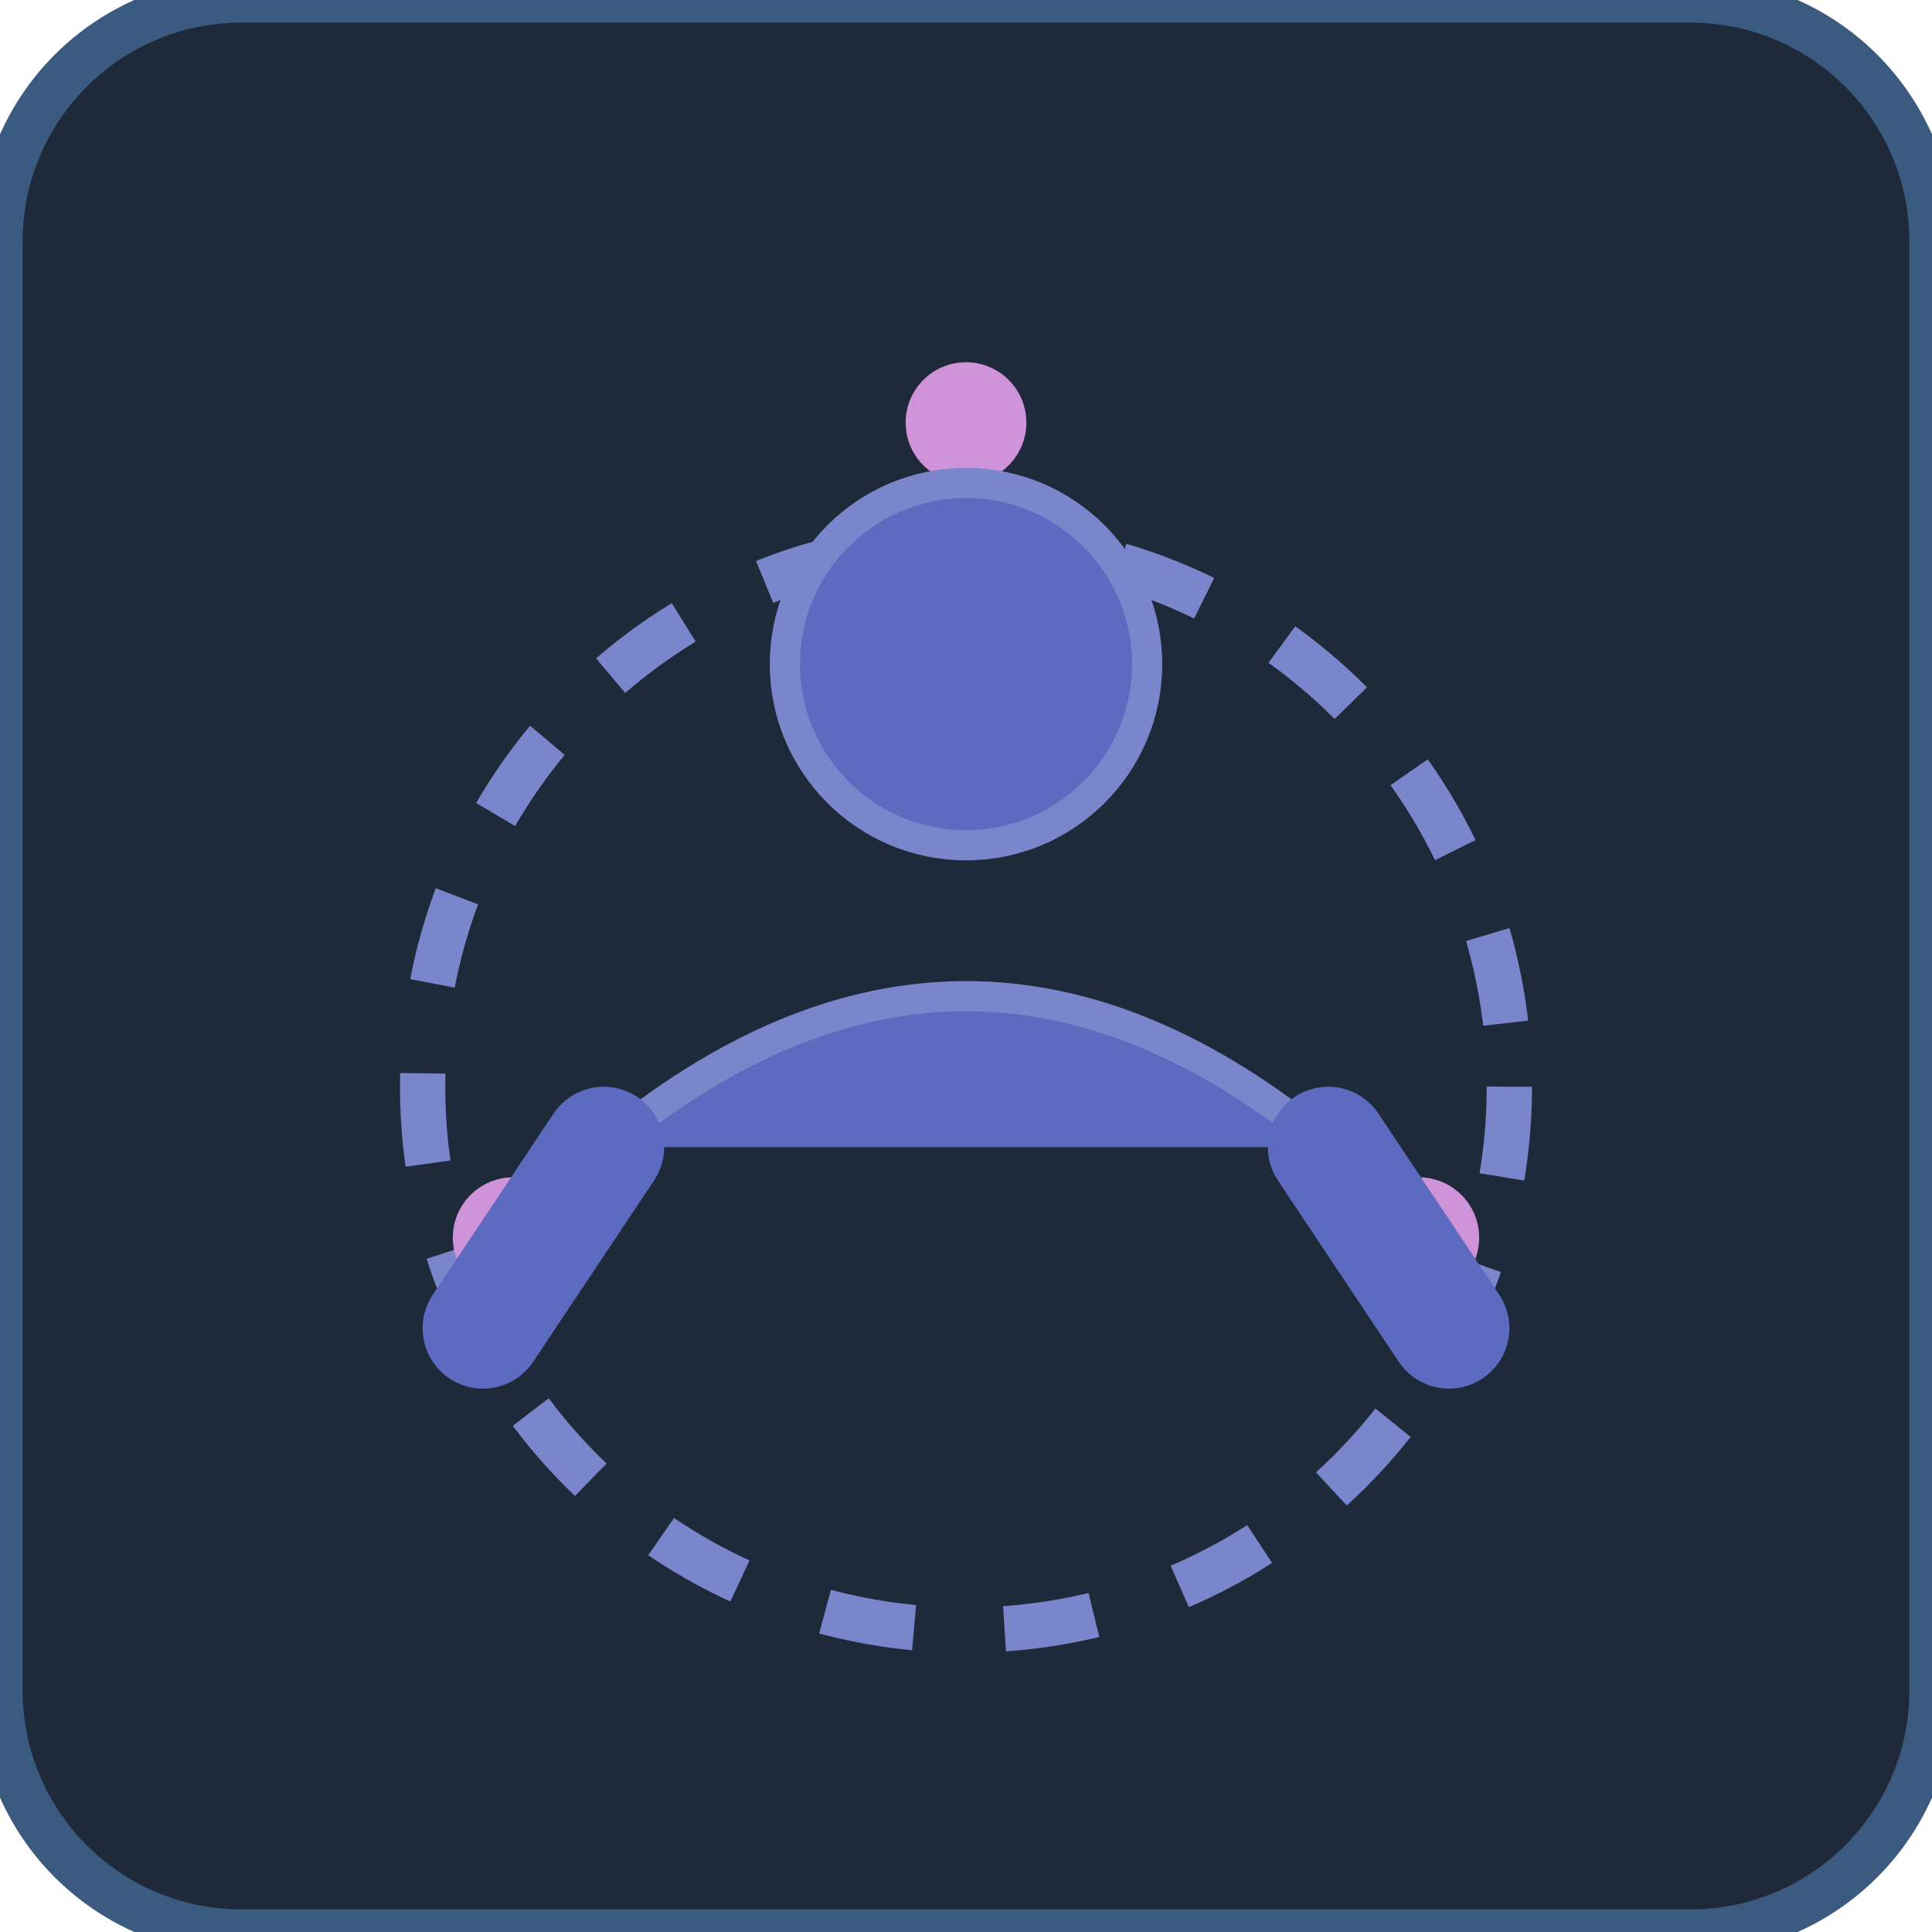
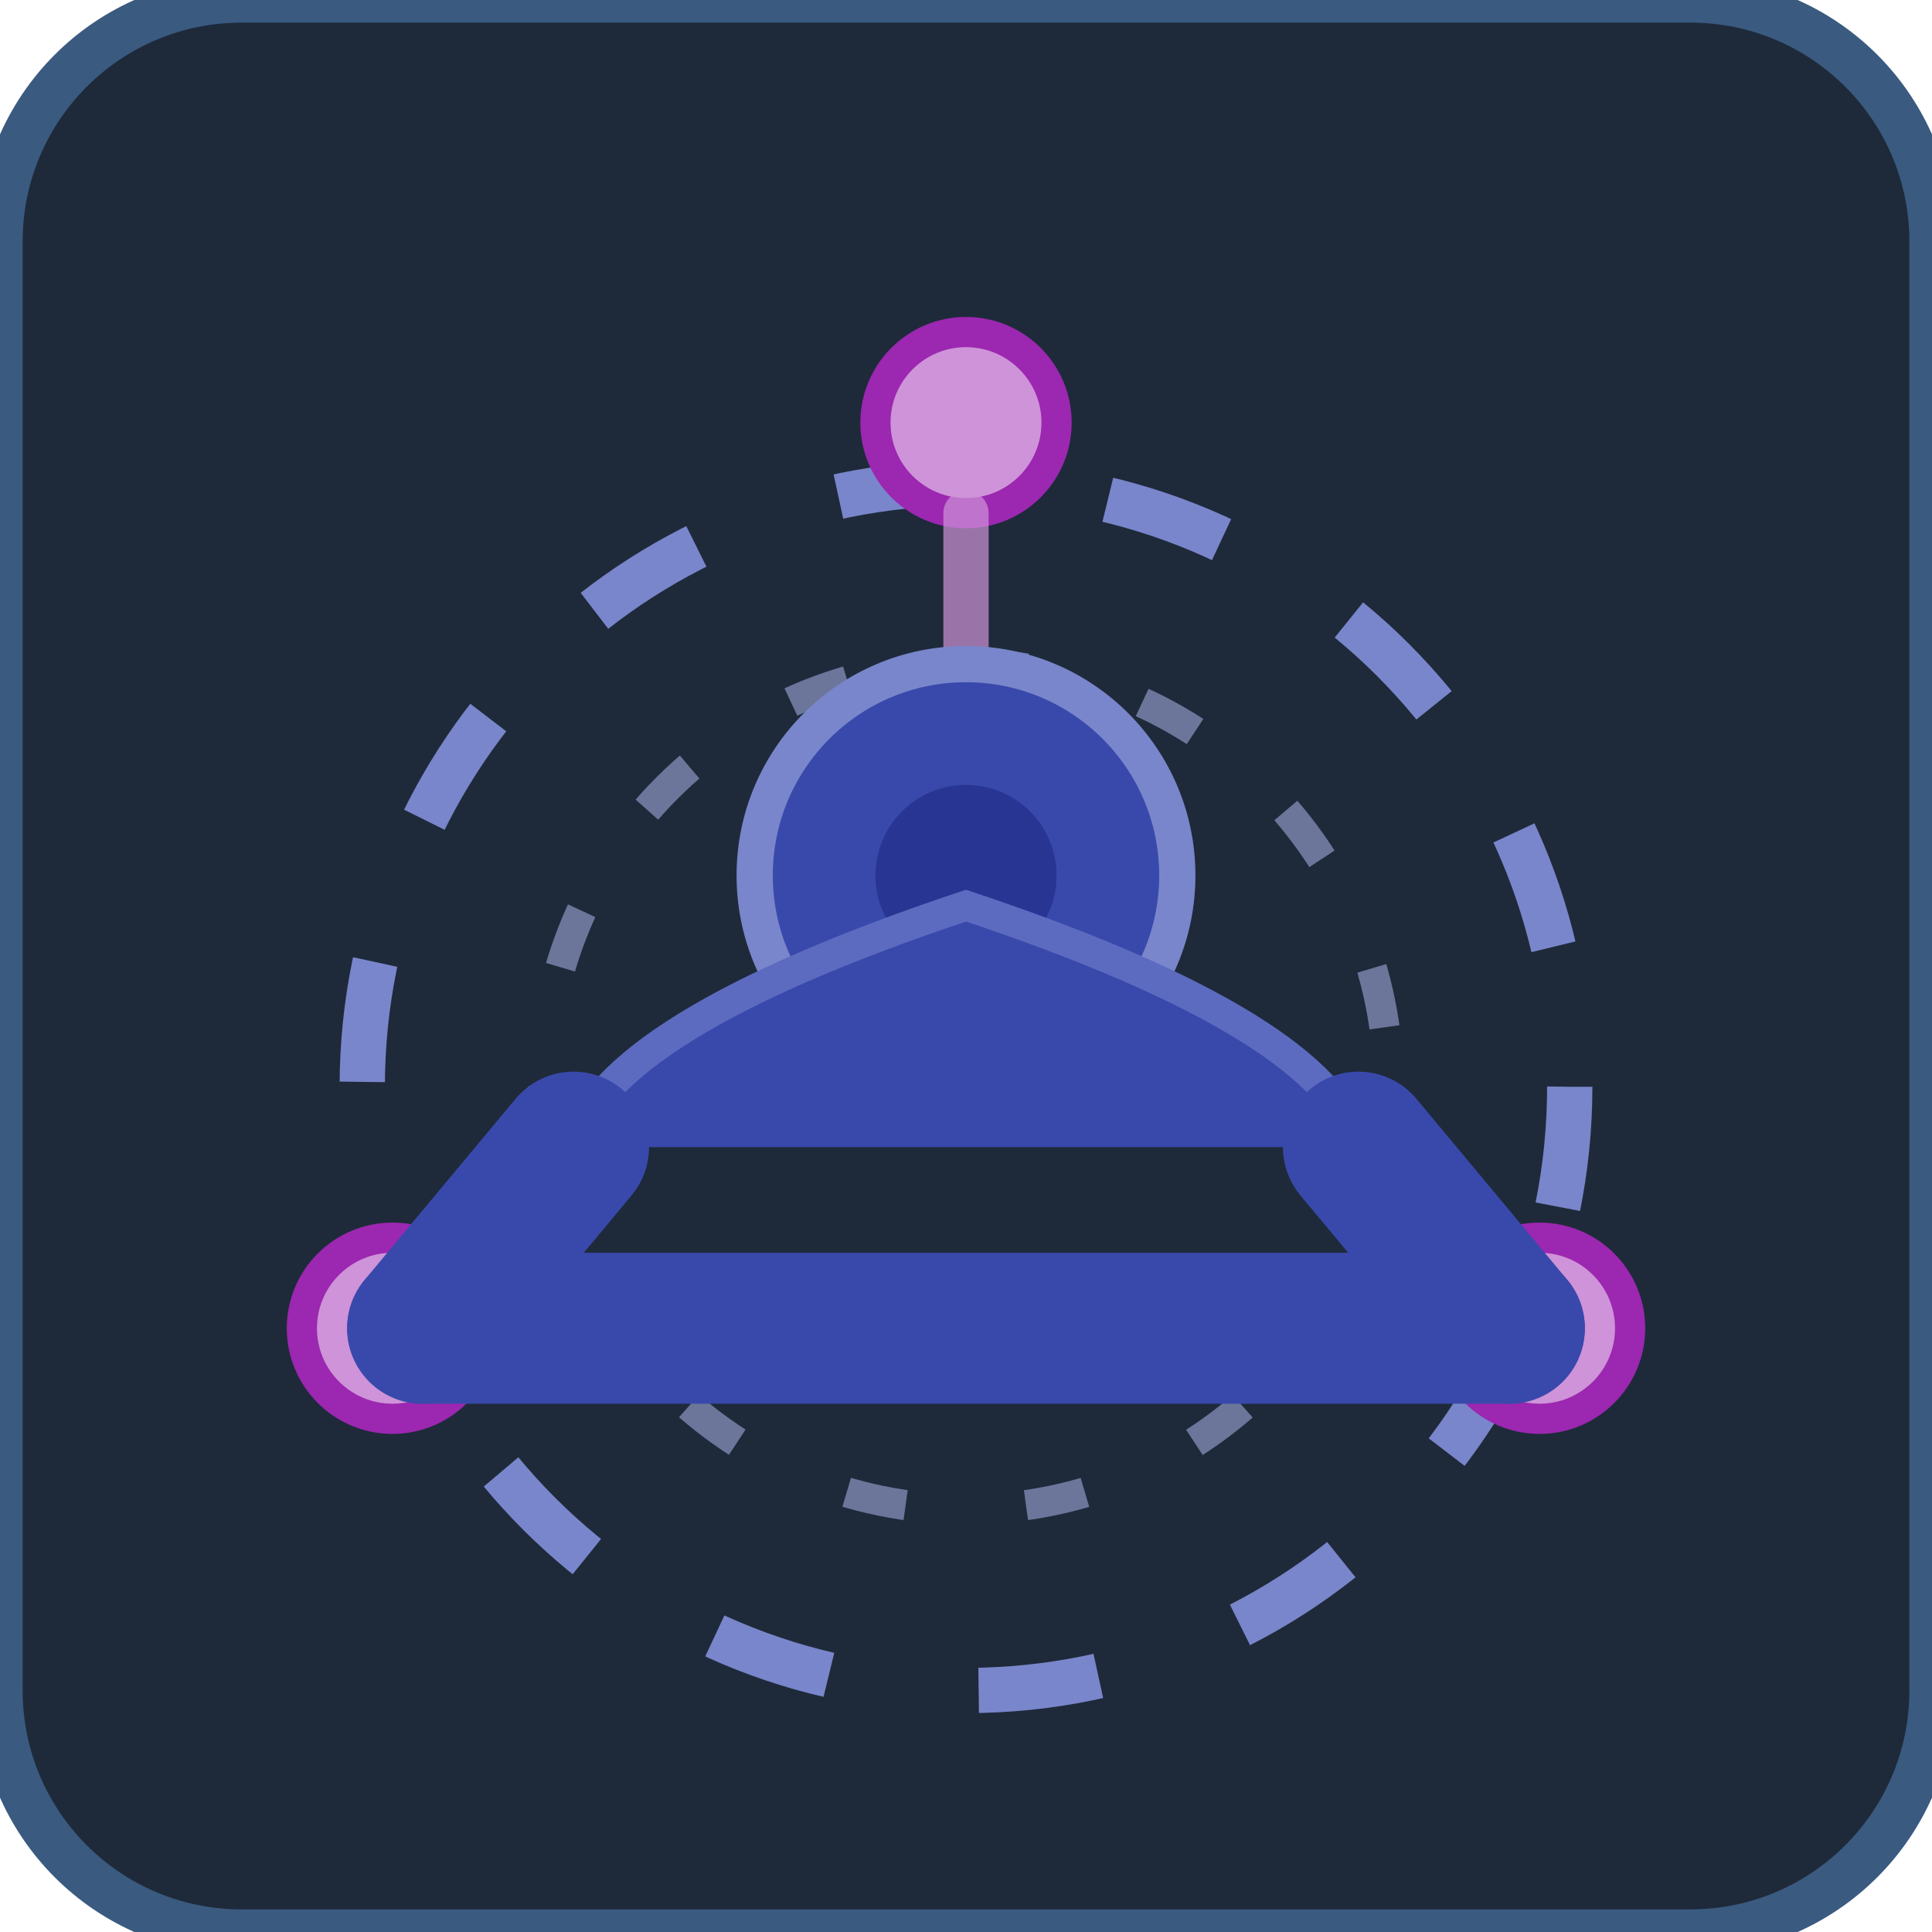
<svg xmlns="http://www.w3.org/2000/svg" viewBox="0 0 64 64">
  <rect x="0" y="0" width="64" height="64" rx="8" fill="#1e2a3a" stroke="#3a5a80" stroke-width="1.5" />
-   <circle cx="32" cy="36" r="18" fill="none" stroke="#7986cb" stroke-width="1.5" stroke-dasharray="3,3" />
-   <circle cx="32" cy="14" r="2" fill="#ce93d8" />
-   <circle cx="47" cy="41" r="2" fill="#ce93d8" />
-   <circle cx="17" cy="41" r="2" fill="#ce93d8" />
-   <circle cx="32" cy="22" r="6" fill="#5c6bc0" stroke="#7986cb" stroke-width="1" />
-   <path d="M20 38 Q32 28 44 38" fill="#5c6bc0" stroke="#7986cb" stroke-width="1" />
-   <path d="M16 44 Q20 38 20 38" fill="none" stroke="#5c6bc0" stroke-width="4" stroke-linecap="round" />
-   <path d="M44 38 Q44 38 48 44" fill="none" stroke="#5c6bc0" stroke-width="4" stroke-linecap="round" />
+   <circle cx="32" cy="36" r="20" fill="none" stroke="#7986cb" stroke-width="1.5" stroke-dasharray="4,5" />
+   <circle cx="32" cy="36" r="14" fill="none" stroke="#9fa8da" stroke-width="1" stroke-dasharray="2,4" opacity="0.6" />
+   <circle cx="32" cy="14" r="3" fill="#ce93d8" stroke="#9c27b0" stroke-width="1" />
+   <circle cx="51" cy="44" r="3" fill="#ce93d8" stroke="#9c27b0" stroke-width="1" />
+   <circle cx="13" cy="44" r="3" fill="#ce93d8" stroke="#9c27b0" stroke-width="1" />
+   <line x1="32" y1="17" x2="32" y2="23" stroke="#ce93d8" stroke-width="1.5" stroke-linecap="round" opacity="0.7" />
+   <line x1="49" y1="42" x2="44" y2="38" stroke="#ce93d8" stroke-width="1.5" stroke-linecap="round" opacity="0.7" />
+   <line x1="15" y1="42" x2="20" y2="38" stroke="#ce93d8" stroke-width="1.5" stroke-linecap="round" opacity="0.7" />
+   <circle cx="32" cy="29" r="7" fill="#3949ab" stroke="#7986cb" stroke-width="1.2" />
+   <circle cx="32" cy="29" r="3" fill="#283593" />
+   <path d="M 19,38 Q 20,34 32,30 Q 44,34 45,38" fill="#3949ab" stroke="#5c6bc0" stroke-width="1" />
+   <line x1="14" y1="44" x2="19" y2="38" stroke="#3949ab" stroke-width="5" stroke-linecap="round" />
+   <line x1="50" y1="44" x2="45" y2="38" stroke="#3949ab" stroke-width="5" stroke-linecap="round" />
+   <line x1="14" y1="44" x2="50" y2="44" stroke="#3949ab" stroke-width="5" stroke-linecap="round" />
</svg>
